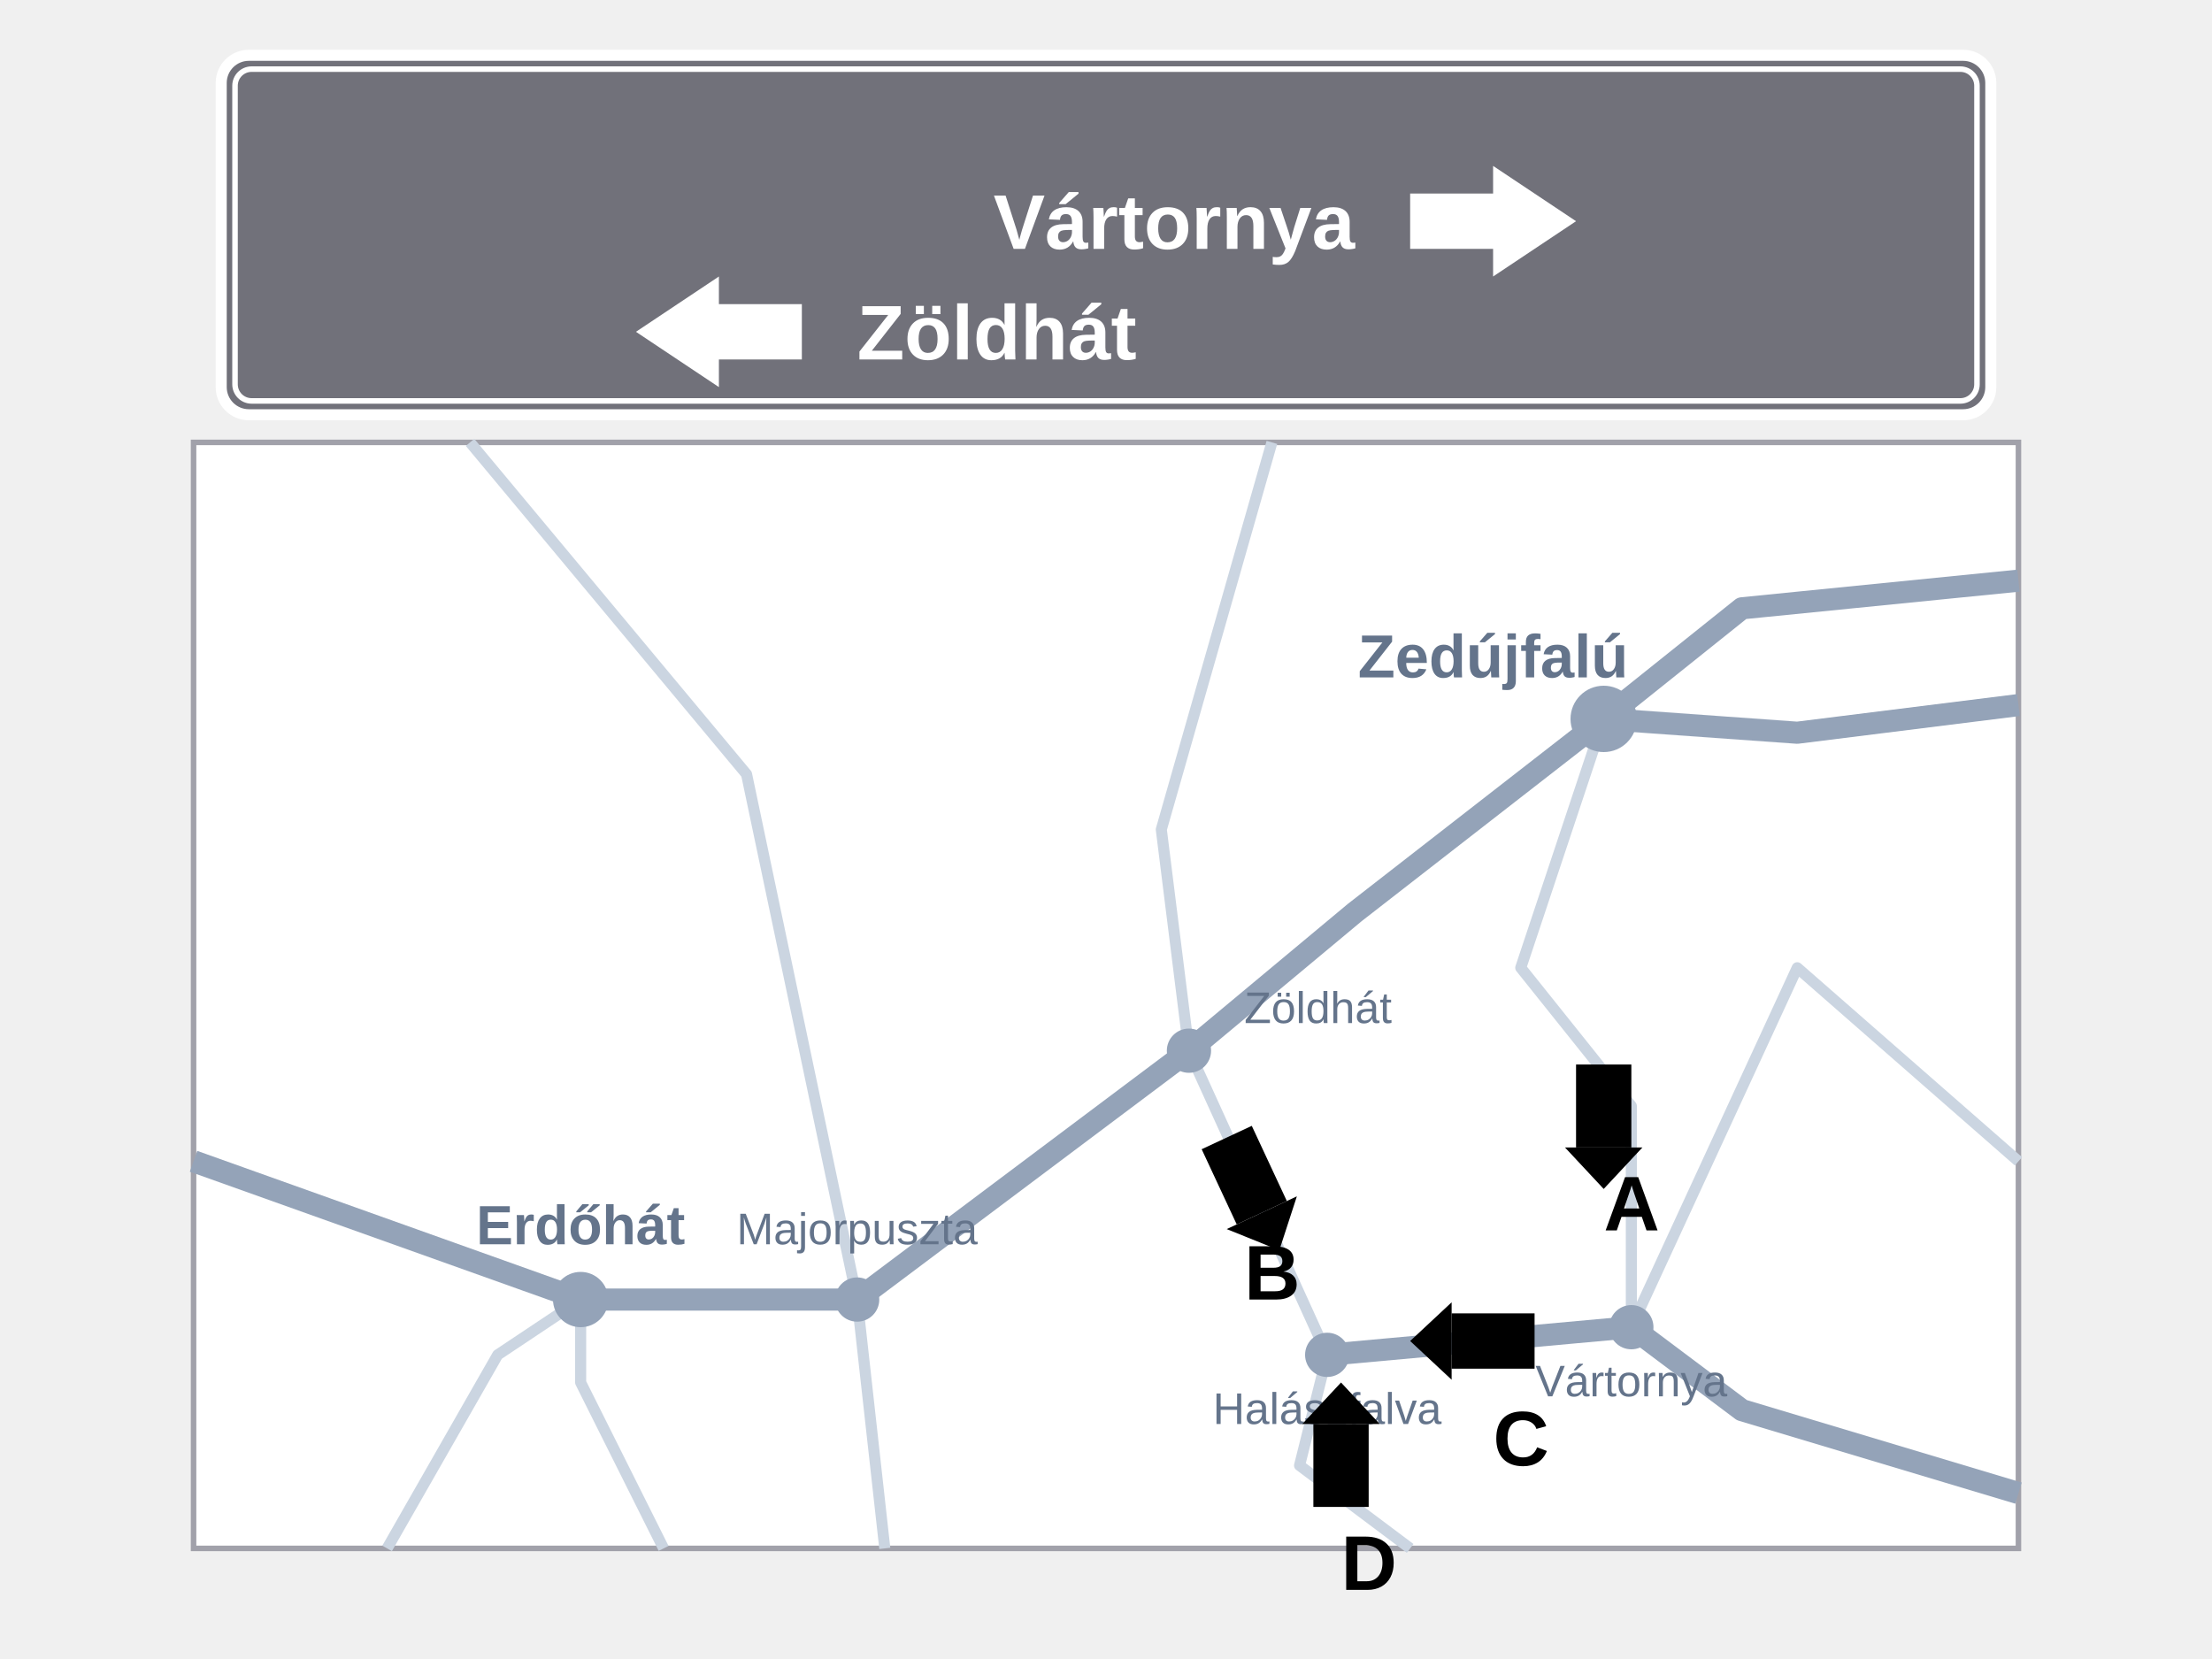
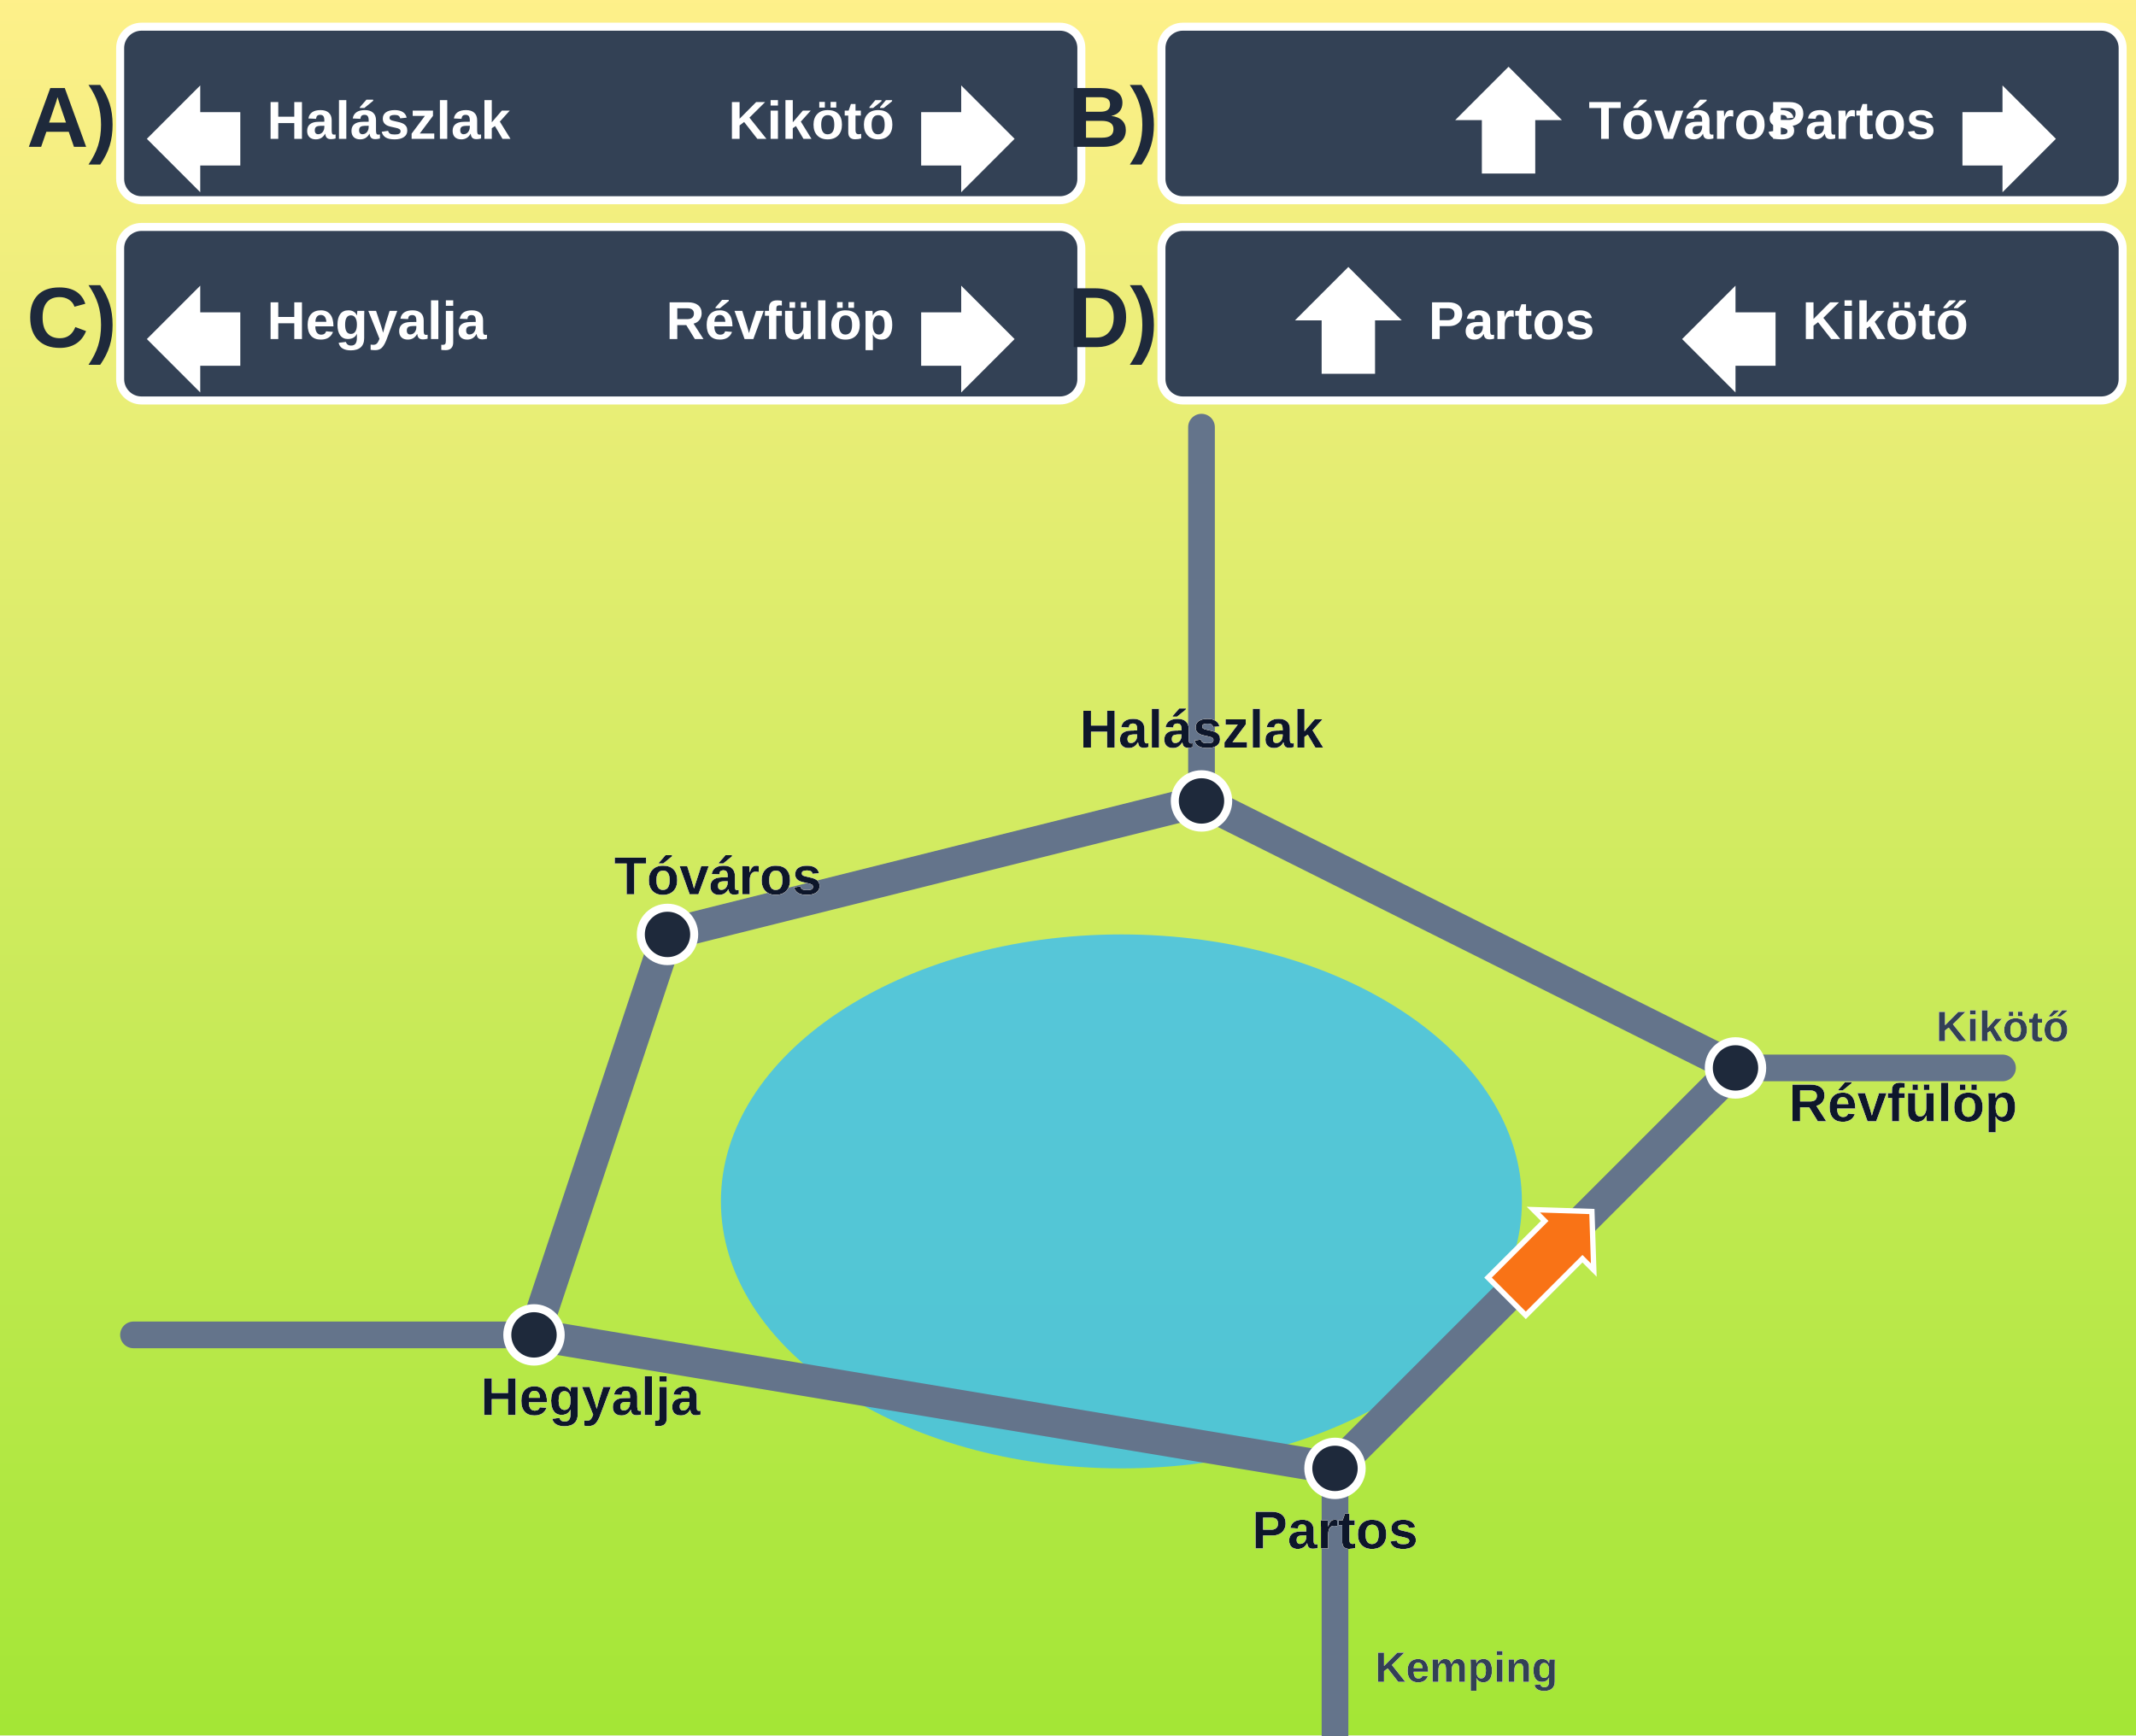
- <svg xmlns="http://www.w3.org/2000/svg" width="800" height="600" viewBox="0 0 800 600">
-   <g transform="translate(80, 20)">
-     <rect width="640" height="130" rx="10" fill="#71717a" stroke="white" stroke-width="4" />
-     <rect width="630" height="120" x="5" y="5" rx="6" fill="#71717a" stroke="white" stroke-width="2" />
-     <text x="410" y="70" fill="white" font-family="Arial" font-size="28" font-weight="bold" text-anchor="end">Vártornya</text>
-     <path d="M 430 50 L 460 50 L 460 40 L 490 60 L 460 80 L 460 70 L 430 70 Z" fill="white" />
-     <path d="M 210 90 L 180 90 L 180 80 L 150 100 L 180 120 L 180 110 L 210 110 Z" fill="white" />
-     <text x="230" y="110" fill="white" font-family="Arial" font-size="28" font-weight="bold" text-anchor="start">Zöldhát</text>
+ <svg xmlns="http://www.w3.org/2000/svg" width="800" height="650" viewBox="0 0 800 650">
+   <defs>
+     <linearGradient id="bgGrad2" x1="0%" y1="0%" x2="0%" y2="100%">
+       <stop offset="0%" style="stop-color:#fef08a;stop-opacity:1" />
+       <stop offset="100%" style="stop-color:#a3e635;stop-opacity:1" />
+     </linearGradient>
+     <filter id="whiteHalo">
+       <feMorphology operator="dilate" radius="2" />
+       <feFlood flood-color="white" opacity="0.9" />
+       <feComposite operator="in" in2="SourceAlpha" />
+       <feMerge>
+         <feMergeNode />
+         <feMergeNode in="SourceGraphic" />
+       </feMerge>
+     </filter>
+   </defs>
+   <rect width="800" height="650" fill="url(#bgGrad2)" />
+   <ellipse cx="420" cy="450" rx="150" ry="100" fill="#38bdf8" opacity="0.8" />
+   <path d="M 250 350 L 450 300 L 650 400 L 500 550 L 200 500 Z" stroke="#64748b" stroke-width="12" fill="none" stroke-linecap="round" stroke-linejoin="round" />
+   <path d="M 450 300 L 450 160" stroke="#64748b" stroke-width="10" fill="none" stroke-linecap="round" />
+   <path d="M 650 400 L 750 400" stroke="#64748b" stroke-width="10" fill="none" stroke-linecap="round" />
+   <path d="M 500 550 L 500 650" stroke="#64748b" stroke-width="10" fill="none" stroke-linecap="round" />
+   <path d="M 200 500 L 50 500" stroke="#64748b" stroke-width="10" fill="none" stroke-linecap="round" />
+   <text x="750" y="390" font-family="Arial" font-size="16" font-weight="bold" fill="#334155" text-anchor="middle" filter="url(#whiteHalo)">Kikötő</text>
+   <text x="515" y="630" font-family="Arial" font-size="16" font-weight="bold" fill="#334155" filter="url(#whiteHalo)">Kemping</text>
+   <circle cx="250" cy="350" r="10" fill="#1e293b" stroke="white" stroke-width="3" />
+   <text x="230" y="335" font-family="Arial" font-size="20" font-weight="bold" fill="#0f172a" filter="url(#whiteHalo)">Tóváros</text>
+   <circle cx="450" cy="300" r="10" fill="#1e293b" stroke="white" stroke-width="3" />
+   <text x="450" y="280" font-family="Arial" font-size="20" font-weight="bold" fill="#0f172a" text-anchor="middle" filter="url(#whiteHalo)">Halászlak</text>
+   <circle cx="650" cy="400" r="10" fill="#1e293b" stroke="white" stroke-width="3" />
+   <text x="670" y="420" font-family="Arial" font-size="20" font-weight="bold" fill="#0f172a" filter="url(#whiteHalo)">Révfülöp</text>
+   <circle cx="500" cy="550" r="10" fill="#1e293b" stroke="white" stroke-width="3" />
+   <text x="500" y="580" font-family="Arial" font-size="20" font-weight="bold" fill="#0f172a" text-anchor="middle" filter="url(#whiteHalo)">Partos</text>
+   <circle cx="200" cy="500" r="10" fill="#1e293b" stroke="white" stroke-width="3" />
+   <text x="180" y="530" font-family="Arial" font-size="20" font-weight="bold" fill="#0f172a" filter="url(#whiteHalo)">Hegyalja</text>
+   <g transform="translate(45, 10)">
+     <text x="-35" y="45" font-size="32" font-family="Arial" font-weight="bold" fill="#1e293b">A)</text>
+     <rect width="360" height="65" rx="8" fill="#334155" stroke="white" stroke-width="3" />
+     <path d="M 45 32 L 30 32 L 30 22 L 10 42 L 30 62 L 30 52 L 45 52 Z" fill="white" />
+     <text x="55" y="42" fill="white" font-family="Arial" font-size="20" font-weight="bold">Halászlak</text>
+     <text x="290" y="42" fill="white" font-family="Arial" font-size="20" font-weight="bold" text-anchor="end">Kikötő</text>
+     <path d="M 300 32 L 315 32 L 315 22 L 335 42 L 315 62 L 315 52 L 300 52 Z" fill="white" />
  </g>
-   <rect x="70" y="160" width="660" height="400" fill="white" stroke="#a1a1aa" stroke-width="2" />
-   <path d="M 70 420 L 210 470 L 310 470 L 430 380 L 490 330 L 580 260" stroke="#94a3b8" stroke-width="8" fill="none" stroke-linejoin="round" />
-   <path d="M 580 260 L 630 220 L 730 210" stroke="#94a3b8" stroke-width="8" fill="none" stroke-linejoin="round" />
-   <path d="M 580 260 L 650 265 L 730 255" stroke="#94a3b8" stroke-width="8" fill="none" stroke-linejoin="round" />
-   <path d="M 590 480 L 630 510 L 730 540" stroke="#94a3b8" stroke-width="8" fill="none" stroke-linejoin="round" />
-   <path d="M 480 490 L 590 480" stroke="#94a3b8" stroke-width="8" fill="none" stroke-linejoin="round" />
-   <path d="M 210 470 L 210 500 L 240 560" stroke="#cbd5e1" stroke-width="4" fill="none" stroke-linejoin="round" />
-   <path d="M 210 470 L 180 490 L 140 560" stroke="#cbd5e1" stroke-width="4" fill="none" stroke-linejoin="round" />
-   <path d="M 310 470 L 320 560" stroke="#cbd5e1" stroke-width="4" fill="none" stroke-linejoin="round" />
-   <path d="M 310 470 L 270 280 L 170 160" stroke="#cbd5e1" stroke-width="4" fill="none" stroke-linejoin="round" />
-   <path d="M 430 380 L 420 300 L 460 160" stroke="#cbd5e1" stroke-width="4" fill="none" stroke-linejoin="round" />
-   <path d="M 430 380 L 480 490" stroke="#cbd5e1" stroke-width="4" fill="none" stroke-linejoin="round" />
-   <path d="M 480 490 L 470 530 L 510 560" stroke="#cbd5e1" stroke-width="4" fill="none" stroke-linejoin="round" />
-   <path d="M 590 480 L 590 400 L 550 350 L 580 260" stroke="#cbd5e1" stroke-width="4" fill="none" stroke-linejoin="round" />
-   <path d="M 590 480 L 650 350 L 730 420" stroke="#cbd5e1" stroke-width="4" fill="none" stroke-linejoin="round" />
-   <circle cx="210" cy="470" r="10" fill="#94a3b8" />
-   <text x="210" y="450" font-family="Arial" font-size="20" font-weight="bold" fill="#64748b" text-anchor="middle">Erdőhát</text>
-   <circle cx="310" cy="470" r="8" fill="#94a3b8" />
-   <text x="310" y="450" font-family="Arial" font-size="16" fill="#64748b" text-anchor="middle">Majorpuszta</text>
-   <circle cx="430" cy="380" r="8" fill="#94a3b8" />
-   <text x="450" y="370" font-family="Arial" font-size="16" fill="#64748b" text-anchor="start">Zöldhát</text>
-   <circle cx="580" cy="260" r="12" fill="#94a3b8" />
-   <text x="540" y="245" font-family="Arial" font-size="22" font-weight="bold" fill="#64748b" text-anchor="middle">Zedújfalú</text>
-   <circle cx="480" cy="490" r="8" fill="#94a3b8" />
-   <text x="480" y="515" font-family="Arial" font-size="16" fill="#64748b" text-anchor="middle">Halászfalva</text>
-   <circle cx="590" cy="480" r="8" fill="#94a3b8" />
-   <text x="590" y="505" font-family="Arial" font-size="16" fill="#64748b" text-anchor="middle">Vártornya</text>
-   <g transform="translate(580, 400) rotate(90)">
-     <rect x="-15" y="-10" width="30" height="20" fill="black" />
-     <path d="M 15 -14 L 30 0 L 15 14 Z" fill="black" />
-     <text x="0" y="45" font-family="Arial" font-size="28" font-weight="bold" fill="black" transform="rotate(-90)">A</text>
+   <g transform="translate(435, 10)">
+     <text x="-35" y="45" font-size="32" font-family="Arial" font-weight="bold" fill="#1e293b">B)</text>
+     <rect width="360" height="65" rx="8" fill="#334155" stroke="white" stroke-width="3" />
+     <path d="M 120 55 L 120 35 L 110 35 L 130 15 L 150 35 L 140 35 L 140 55 Z" fill="white" />
+     <text x="160" y="42" fill="white" font-family="Arial" font-size="20" font-weight="bold">Tóváros</text>
+     <text x="290" y="42" fill="white" font-family="Arial" font-size="20" font-weight="bold" text-anchor="end">Partos</text>
+     <path d="M 300 32 L 315 32 L 315 22 L 335 42 L 315 62 L 315 52 L 300 52 Z" fill="white" />
  </g>
-   <g transform="translate(450, 425) rotate(65)">
-     <rect x="-15" y="-10" width="30" height="20" fill="black" />
-     <path d="M 15 -14 L 30 0 L 15 14 Z" fill="black" />
-     <text x="0" y="45" font-family="Arial" font-size="28" font-weight="bold" fill="black" transform="rotate(-65)">B</text>
+   <g transform="translate(45, 85)">
+     <text x="-35" y="45" font-size="32" font-family="Arial" font-weight="bold" fill="#1e293b">C)</text>
+     <rect width="360" height="65" rx="8" fill="#334155" stroke="white" stroke-width="3" />
+     <text x="290" y="42" fill="white" font-family="Arial" font-size="20" font-weight="bold" text-anchor="end">Révfülöp</text>
+     <path d="M 300 32 L 315 32 L 315 22 L 335 42 L 315 62 L 315 52 L 300 52 Z" fill="white" />
+     <path d="M 45 32 L 30 32 L 30 22 L 10 42 L 30 62 L 30 52 L 45 52 Z" fill="white" />
+     <text x="55" y="42" fill="white" font-family="Arial" font-size="20" font-weight="bold">Hegyalja</text>
  </g>
-   <g transform="translate(540, 485) rotate(180)">
-     <rect x="-15" y="-10" width="30" height="20" fill="black" />
-     <path d="M 15 -14 L 30 0 L 15 14 Z" fill="black" />
-     <text x="0" y="45" font-family="Arial" font-size="28" font-weight="bold" fill="black" transform="rotate(-180)">C</text>
+   <g transform="translate(435, 85)">
+     <text x="-35" y="45" font-size="32" font-family="Arial" font-weight="bold" fill="#1e293b">D)</text>
+     <rect width="360" height="65" rx="8" fill="#334155" stroke="white" stroke-width="3" />
+     <path d="M 60 55 L 60 35 L 50 35 L 70 15 L 90 35 L 80 35 L 80 55 Z" fill="white" />
+     <text x="100" y="42" fill="white" font-family="Arial" font-size="20" font-weight="bold">Partos</text>
+     <path d="M 230 32 L 215 32 L 215 22 L 195 42 L 215 62 L 215 52 L 230 52 Z" fill="white" />
+     <text x="240" y="42" fill="white" font-family="Arial" font-size="20" font-weight="bold">Kikötő</text>
  </g>
-   <g transform="translate(485, 530) rotate(-90)">
-     <rect x="-15" y="-10" width="30" height="20" fill="black" />
-     <path d="M 15 -14 L 30 0 L 15 14 Z" fill="black" />
-     <text x="0" y="45" font-family="Arial" font-size="28" font-weight="bold" fill="black" transform="rotate(90)">D</text>
+   <g transform="translate(575, 475)">
+     <g transform="rotate(-45)">
+       <path d="M -15 -10 L 15 -10 L 15 -16 L 30 0 L 15 16 L 15 10 L -15 10 Z" fill="#f97316" stroke="white" stroke-width="2" />
+     </g>
  </g>
</svg>
